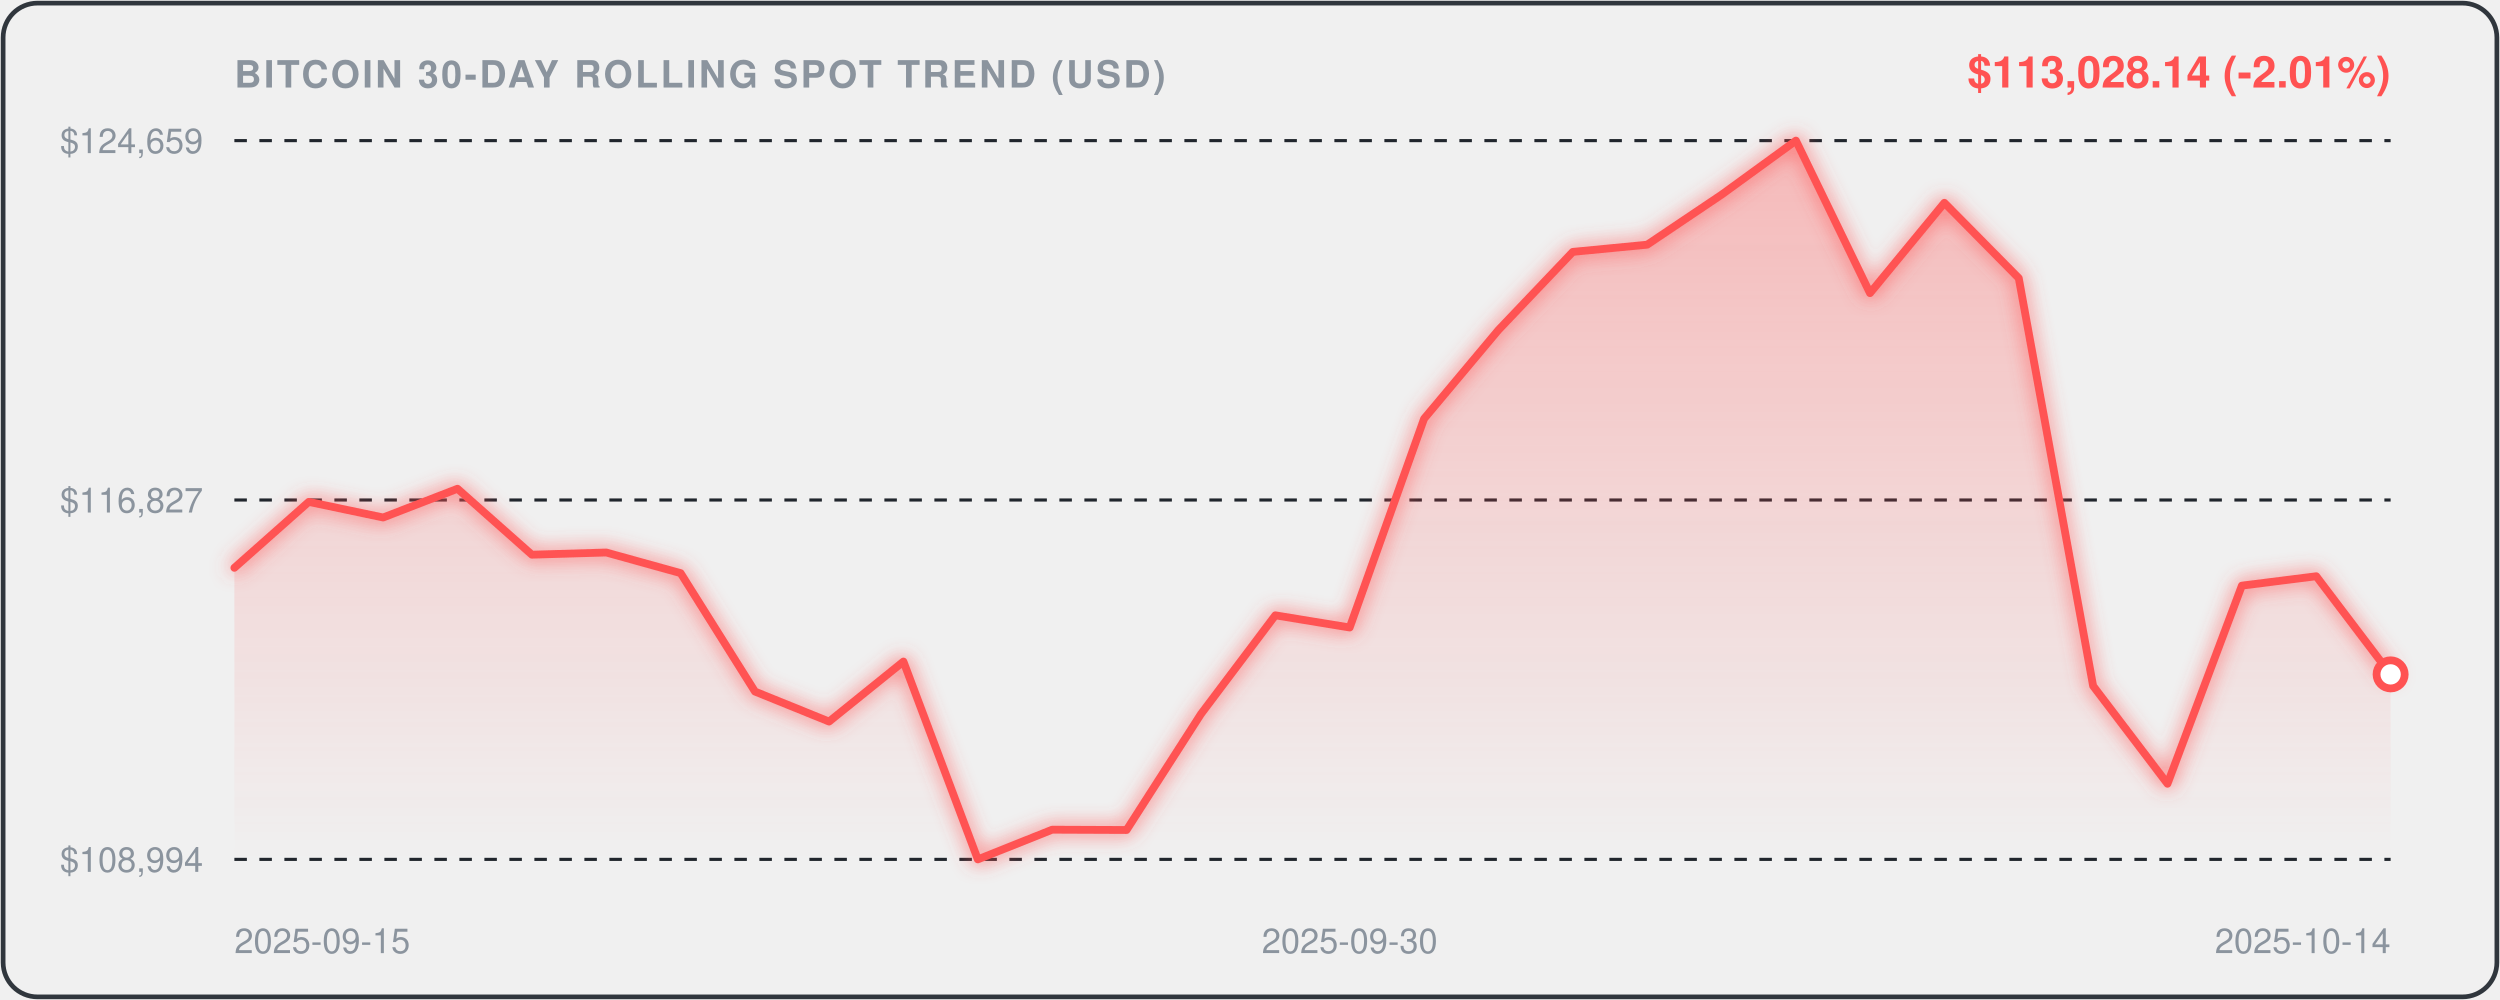
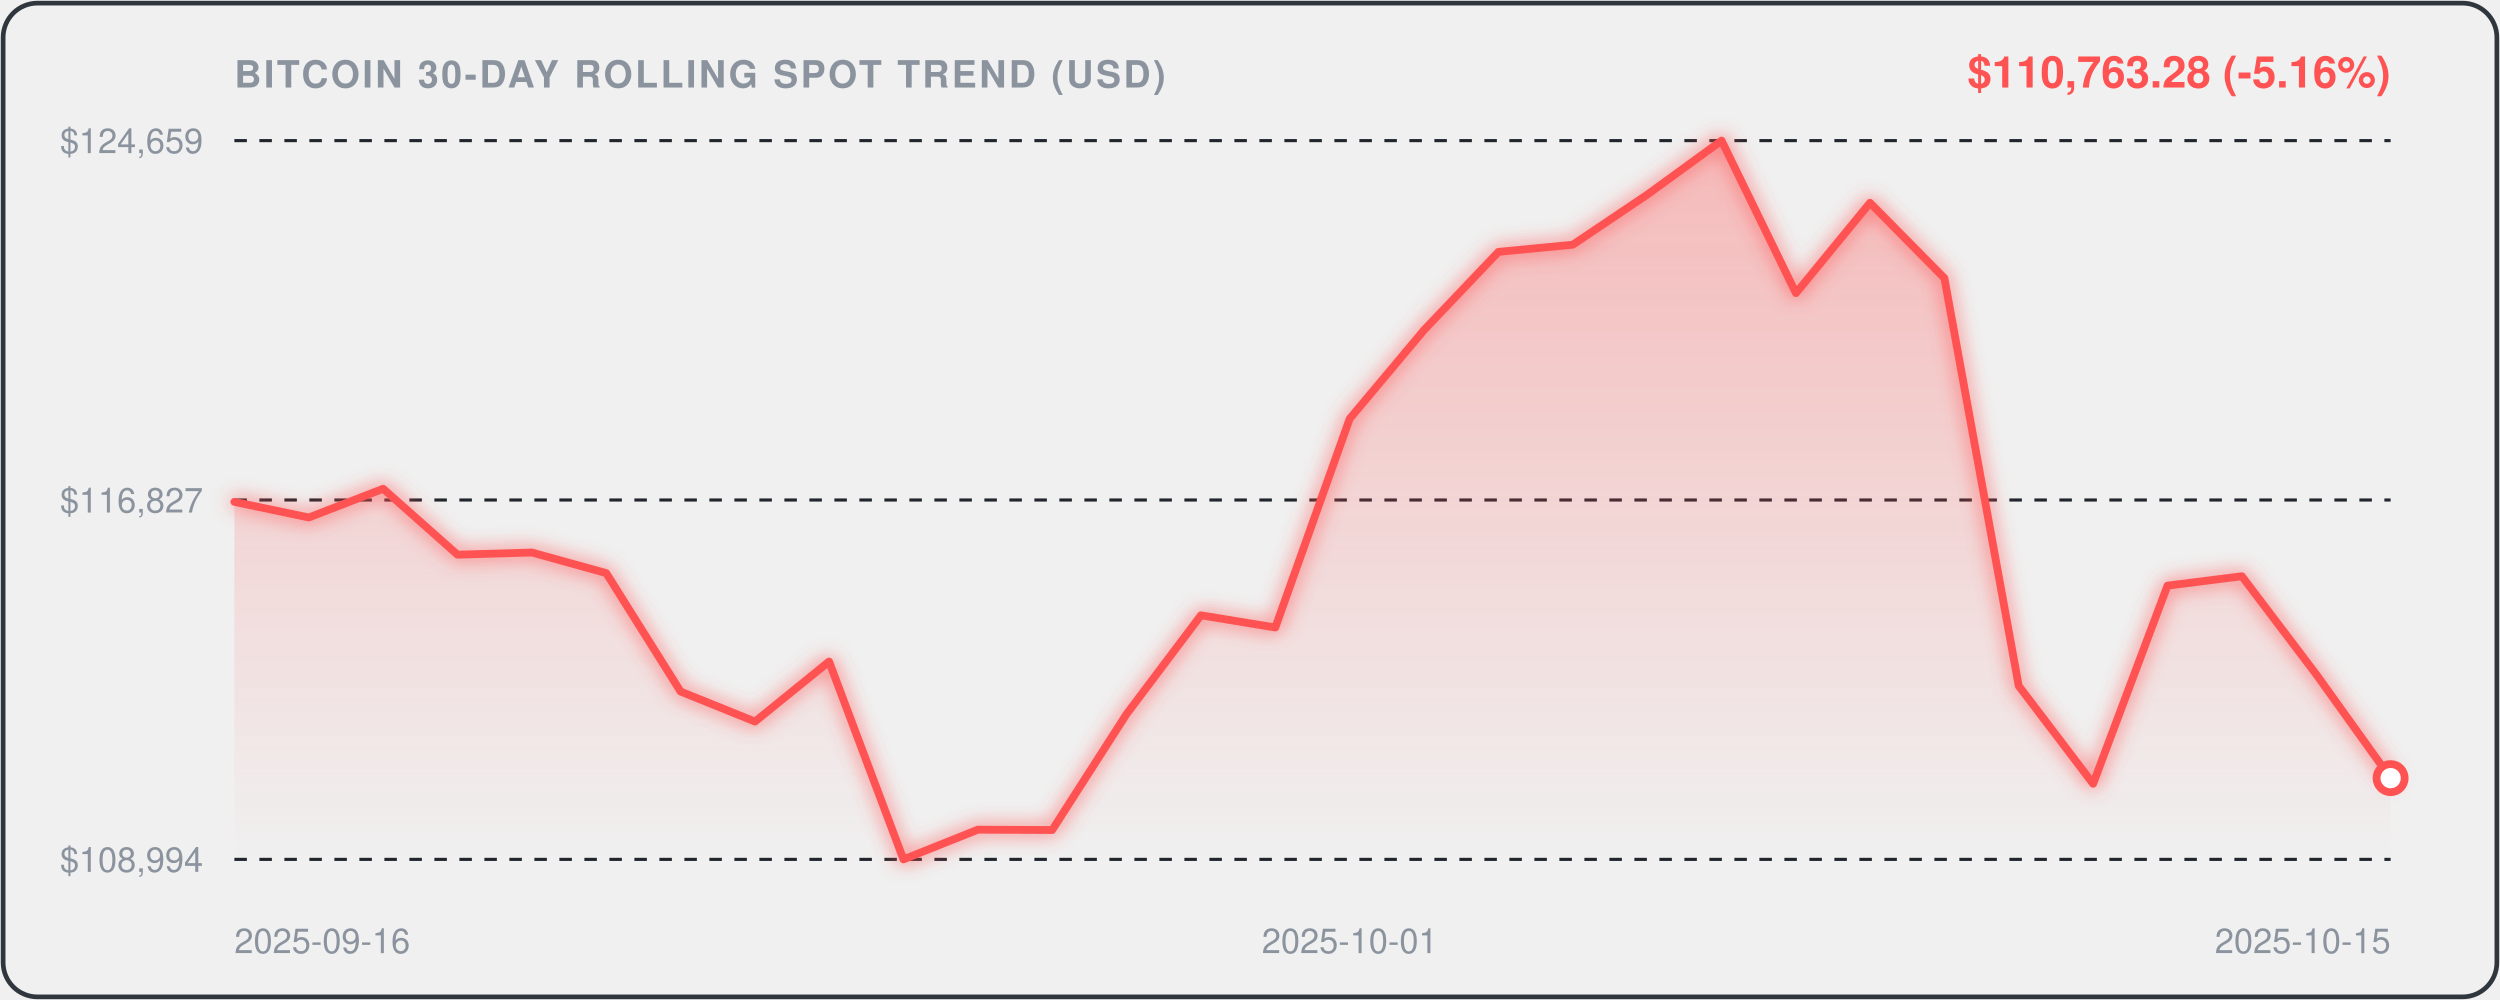
<svg xmlns="http://www.w3.org/2000/svg" viewBox="0 0 800 320" width="100%" height="100%" style="background:#0d1117;border-radius:12px;font-family:-apple-system,BlinkMacSystemFont,'Segoe UI',Helvetica,Arial,sans-serif;">
  <defs>
    <linearGradient id="areaGrad" x1="0" y1="0" x2="0" y2="1">
      <stop offset="0%" stop-color="rgba(255, 82, 82, 0.35)" />
      <stop offset="100%" stop-color="rgba(255, 82, 82, 0.0)" />
    </linearGradient>
    <filter id="glow" x="-20%" y="-20%" width="140%" height="140%">
      <feGaussianBlur stdDeviation="3" result="blur" />
      <feComposite in="SourceGraphic" in2="blur" operator="over" />
    </filter>
  </defs>
  <rect x="1" y="1" width="798" height="318" rx="11" fill="none" stroke="#30363d" stroke-width="1.5" />
  <text x="75" y="28" fill="#8b949e" font-size="12" font-weight="600" letter-spacing="0.8">BITCOIN 30-DAY ROLLING SPOT TREND (USD)</text>
-   <text x="765" y="28" text-anchor="end" fill="#FF5252" font-size="14" font-weight="700">$113,028.14 (-2.01%)</text>
+   <text x="765" y="28" text-anchor="end" fill="#FF5252" font-size="14" font-weight="700">$110,763.28 (-5.16%)</text>
  <line x1="75" y1="45" x2="765" y2="45" stroke="#21262d" stroke-width="1" stroke-dasharray="4,4" />
  <text x="65" y="49" text-anchor="end" fill="#8b949e" font-size="11">$124,659</text>
  <line x1="75" y1="160.0" x2="765" y2="160.0" stroke="#21262d" stroke-width="1" stroke-dasharray="4,4" />
  <text x="65" y="164.0" text-anchor="end" fill="#8b949e" font-size="11">$116,827</text>
  <line x1="75" y1="275" x2="765" y2="275" stroke="#21262d" stroke-width="1" stroke-dasharray="4,4" />
  <text x="65" y="279" text-anchor="end" fill="#8b949e" font-size="11">$108,994</text>
-   <path d="M 75.0,181.7 L 98.8,160.6 L 122.6,165.6 L 146.4,156.4 L 170.2,177.5 L 194.0,176.8 L 217.8,183.4 L 241.6,221.3 L 265.3,230.9 L 289.1,211.7 L 312.9,275.0 L 336.7,265.5 L 360.5,265.6 L 384.3,228.5 L 408.1,196.9 L 431.9,200.8 L 455.7,134.0 L 479.5,105.6 L 503.3,80.6 L 527.1,78.3 L 550.9,62.3 L 574.7,45.0 L 598.4,93.8 L 622.2,64.9 L 646.0,89.0 L 669.8,219.5 L 693.6,250.8 L 717.4,187.4 L 741.2,184.4 L 765.0,215.8 L 765.0,275.0 L 75.0,275.0 Z" fill="url(#areaGrad)" />
-   <path d="M 75.0,181.7 L 98.8,160.6 L 122.6,165.6 L 146.4,156.4 L 170.2,177.5 L 194.0,176.8 L 217.8,183.4 L 241.6,221.3 L 265.3,230.9 L 289.1,211.7 L 312.9,275.0 L 336.7,265.5 L 360.5,265.6 L 384.3,228.5 L 408.1,196.9 L 431.9,200.8 L 455.7,134.0 L 479.5,105.6 L 503.3,80.6 L 527.1,78.3 L 550.9,62.3 L 574.7,45.0 L 598.4,93.8 L 622.2,64.9 L 646.0,89.0 L 669.8,219.5 L 693.6,250.8 L 717.4,187.4 L 741.2,184.4 L 765.0,215.8" fill="none" stroke="#FF5252" stroke-width="2.5" stroke-linecap="round" stroke-linejoin="round" filter="url(#glow)" />
-   <circle cx="765.0" cy="215.8" r="4.5" fill="#ffffff" stroke="#FF5252" stroke-width="2.5" />
-   <text x="75.0" y="305" fill="#8b949e" font-size="11" text-anchor="start">2025-09-15</text>
-   <text x="431.9" y="305" fill="#8b949e" font-size="11" text-anchor="middle">2025-09-30</text>
-   <text x="765.0" y="305" fill="#8b949e" font-size="11" text-anchor="end">2025-10-14</text>
+   <path d="M 75.0,160.6 L 98.8,165.6 L 122.6,156.4 L 146.4,177.5 L 170.2,176.8 L 194.0,183.4 L 217.8,221.3 L 241.6,230.9 L 265.3,211.7 L 289.1,275.0 L 312.9,265.5 L 336.7,265.6 L 360.5,228.5 L 384.3,196.9 L 408.1,200.8 L 431.9,134.0 L 455.7,105.6 L 479.5,80.6 L 503.3,78.3 L 527.1,62.3 L 550.9,45.0 L 574.7,93.8 L 598.4,64.9 L 622.2,89.0 L 646.0,219.5 L 669.8,250.8 L 693.6,187.4 L 717.4,184.4 L 741.2,215.8 L 765.0,249.0 L 765.0,275.0 L 75.0,275.0 Z" fill="url(#areaGrad)" />
+   <path d="M 75.0,160.6 L 98.8,165.6 L 122.6,156.4 L 146.4,177.5 L 170.2,176.8 L 194.0,183.4 L 217.8,221.3 L 241.6,230.9 L 265.3,211.7 L 289.1,275.0 L 312.9,265.5 L 336.7,265.6 L 360.5,228.5 L 384.3,196.9 L 408.1,200.8 L 431.9,134.0 L 455.7,105.6 L 479.5,80.6 L 503.3,78.3 L 527.1,62.3 L 550.9,45.0 L 574.7,93.8 L 598.4,64.9 L 622.2,89.0 L 646.0,219.5 L 669.8,250.8 L 693.6,187.4 L 717.4,184.4 L 741.2,215.8 L 765.0,249.0" fill="none" stroke="#FF5252" stroke-width="2.5" stroke-linecap="round" stroke-linejoin="round" filter="url(#glow)" />
+   <circle cx="765.0" cy="249.0" r="4.5" fill="#ffffff" stroke="#FF5252" stroke-width="2.5" />
+   <text x="75.0" y="305" fill="#8b949e" font-size="11" text-anchor="start">2025-09-16</text>
+   <text x="431.9" y="305" fill="#8b949e" font-size="11" text-anchor="middle">2025-10-01</text>
+   <text x="765.0" y="305" fill="#8b949e" font-size="11" text-anchor="end">2025-10-15</text>
</svg>
